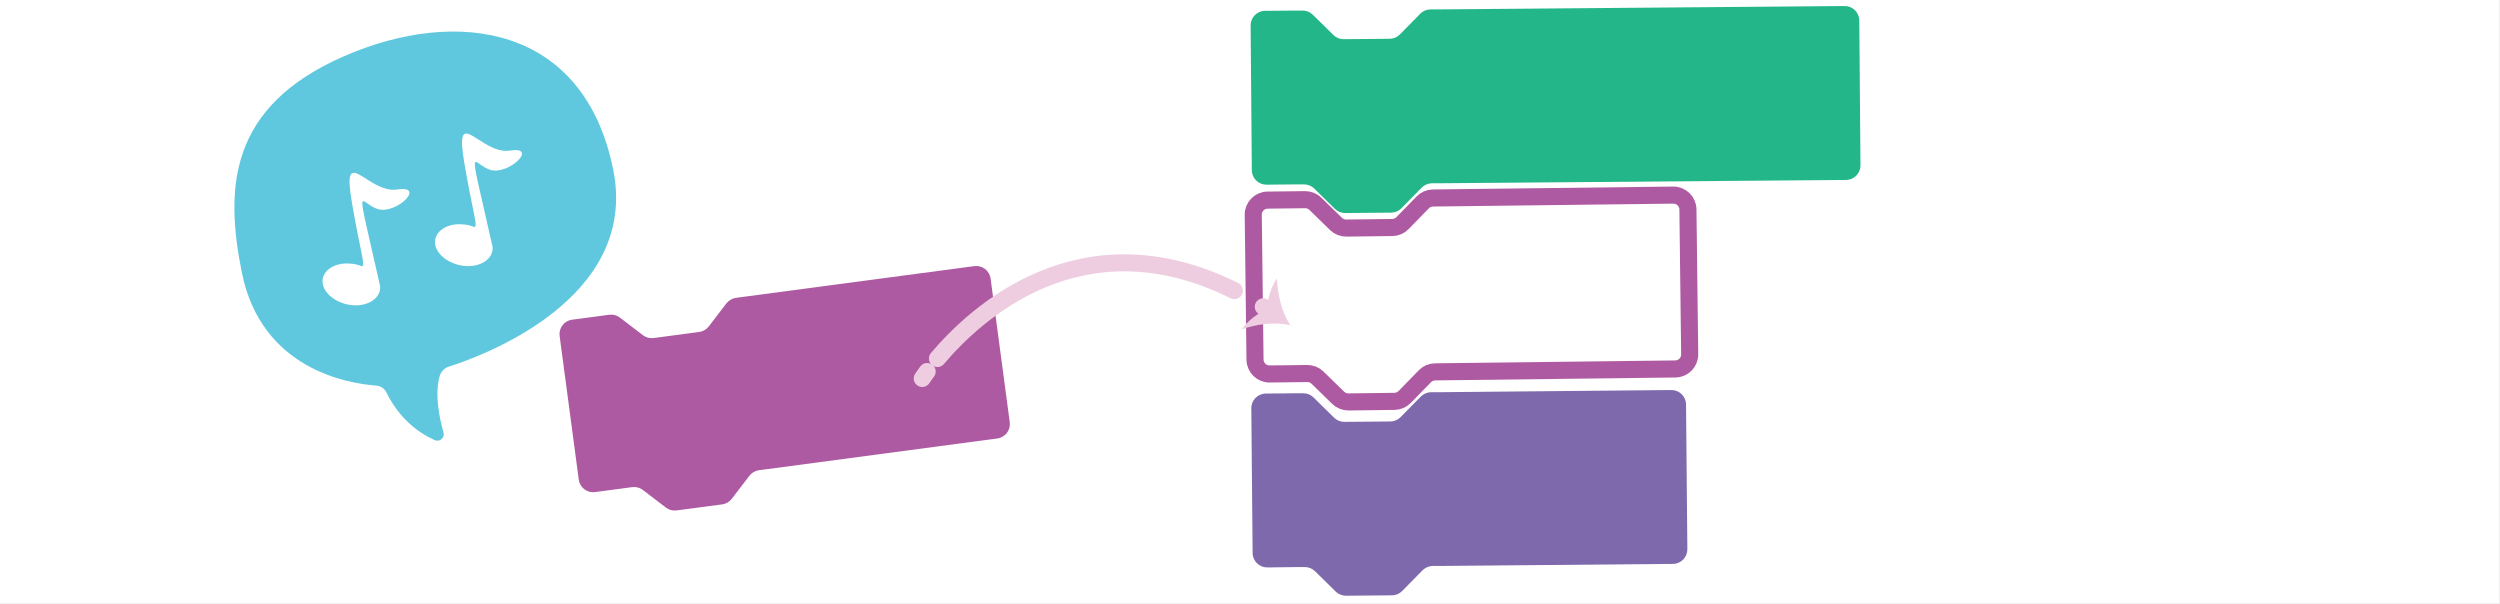
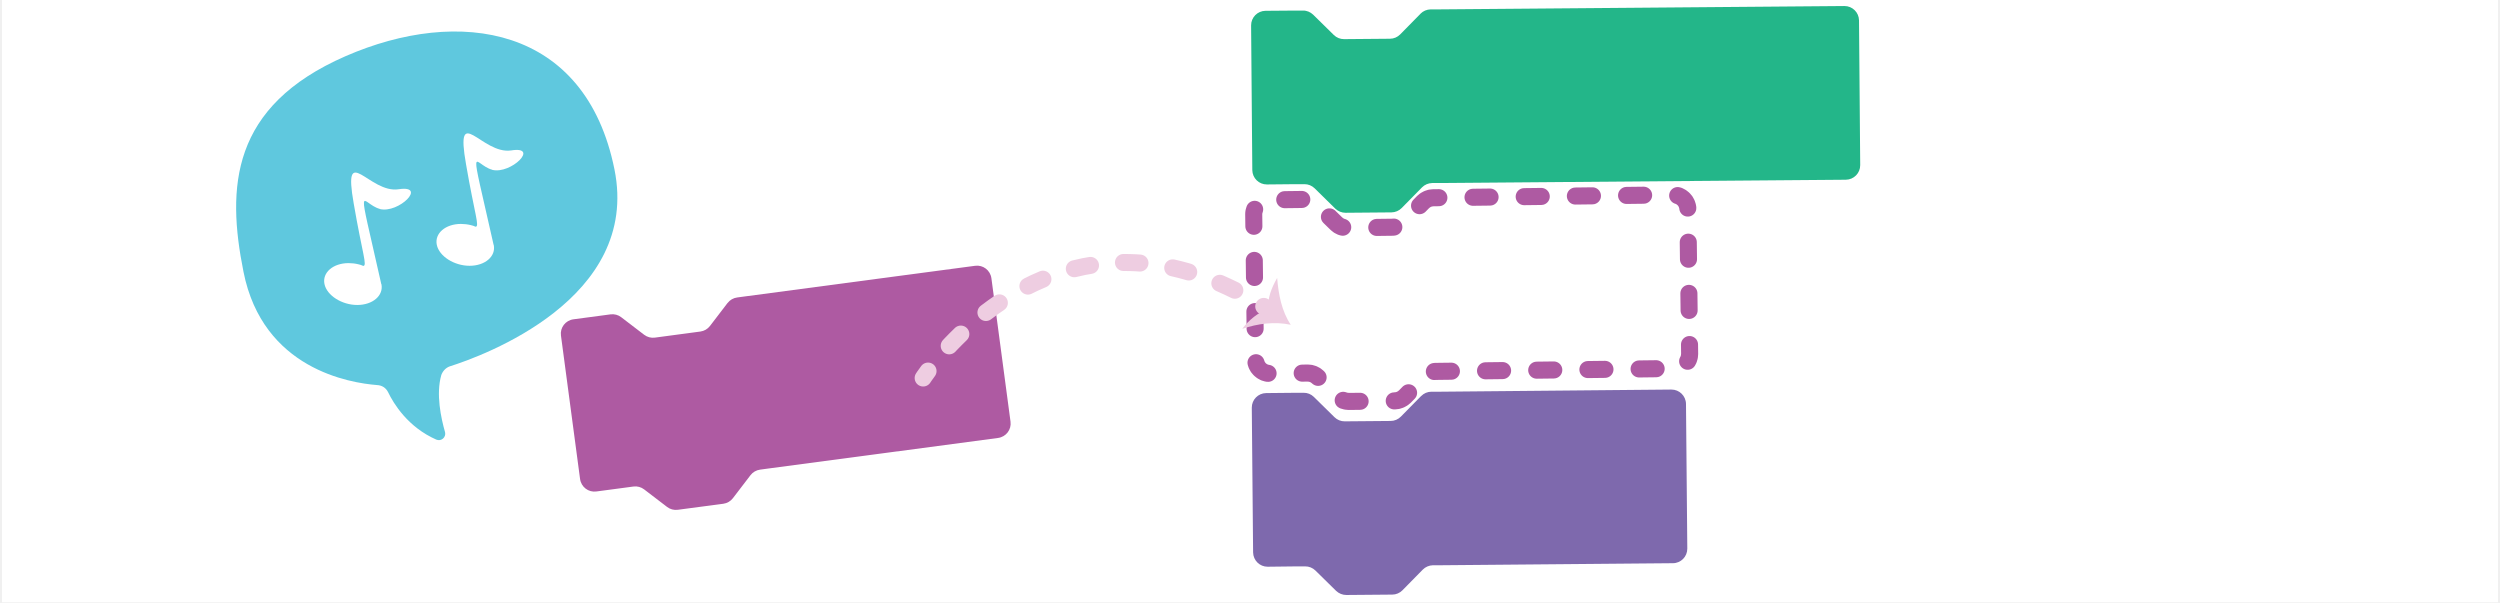
- <svg xmlns="http://www.w3.org/2000/svg" width="439" height="106" viewBox="0 0 439 106" fill="none">
-   <path d="M438.83 0H0V105.89H438.83V0Z" fill="white" />
-   <path fill-rule="evenodd" clip-rule="evenodd" d="M249.39 2.41C249.86 1.93 250.51 1.66 251.18 1.65H252.67L323.92 1.06C325.33 1.05 326.47 2.18 326.49 3.58L326.7 29.03C326.71 30.44 325.58 31.58 324.18 31.6L252.93 32.18H251.44C250.77 32.2 250.12 32.47 249.65 32.95L246.08 36.58C245.61 37.06 244.96 37.33 244.29 37.34L236.22 37.41C235.55 37.41 234.9 37.15 234.41 36.68L230.78 33.11C230.3 32.64 229.65 32.37 228.97 32.38H227.48L222.39 32.43C220.98 32.44 219.84 31.31 219.82 29.91L219.61 4.47C219.6 3.06 220.73 1.92 222.13 1.9L227.22 1.86H228.71C229.38 1.84 230.03 2.11 230.52 2.58L234.15 6.15C234.63 6.62 235.28 6.89 235.96 6.88L244.03 6.81C244.7 6.81 245.35 6.53 245.82 6.05L249.39 2.42V2.41Z" fill="#23B689" />
-   <path fill-rule="evenodd" clip-rule="evenodd" d="M249.51 69.63C249.98 69.15 250.63 68.87 251.3 68.87H252.79L293.5 68.49C294.9 68.48 296.05 69.61 296.07 71.01L296.3 96.45C296.31 97.86 295.18 99.01 293.78 99.02L253.07 99.38H251.58C250.91 99.4 250.26 99.67 249.79 100.15L246.22 103.78C245.75 104.26 245.1 104.54 244.43 104.54L236.36 104.61C235.69 104.61 235.04 104.35 234.55 103.88L230.92 100.31C230.44 99.84 229.79 99.57 229.11 99.58H227.62L222.53 99.64C221.12 99.65 219.98 98.52 219.96 97.12L219.73 71.68C219.72 70.27 220.85 69.13 222.25 69.11L227.34 69.06H228.83C229.5 69.04 230.15 69.3 230.64 69.78L234.27 73.35C234.75 73.82 235.4 74.09 236.08 74.08L244.15 74.01C244.82 74.01 245.47 73.73 245.94 73.25L249.51 69.62V69.63Z" fill="#7E69AD" />
-   <path fill-rule="evenodd" clip-rule="evenodd" d="M127.56 53.28C127.97 52.74 128.58 52.39 129.25 52.3L130.73 52.1L171.09 46.73C172.48 46.54 173.76 47.52 173.95 48.92L177.31 74.14C177.5 75.53 176.52 76.81 175.12 77L134.76 82.37L133.28 82.57C132.61 82.66 132 83.01 131.59 83.55L128.5 87.59C128.09 88.13 127.48 88.48 126.81 88.57L118.81 89.63C118.14 89.72 117.46 89.54 116.93 89.13L112.89 86.04C112.35 85.63 111.68 85.45 111.01 85.54L109.53 85.74L104.49 86.41C103.1 86.6 101.82 85.62 101.63 84.22L98.27 59C98.08 57.61 99.06 56.33 100.46 56.14L105.5 55.47L106.98 55.27C107.65 55.18 108.33 55.36 108.86 55.77L112.9 58.86C113.44 59.27 114.11 59.45 114.78 59.36L122.78 58.29C123.45 58.2 124.06 57.85 124.47 57.31L127.56 53.27V53.28Z" fill="#AE5AA2" />
-   <path fill-rule="evenodd" clip-rule="evenodd" d="M249.83 35.54C250.3 35.06 250.95 34.78 251.62 34.77L253.11 34.75L293.82 34.26C295.22 34.24 296.38 35.37 296.4 36.77L296.71 62.21C296.73 63.62 295.6 64.77 294.2 64.79L253.49 65.28L252 65.3C251.33 65.3 250.68 65.58 250.21 66.07L246.66 69.71C246.19 70.19 245.54 70.47 244.87 70.48L236.8 70.58C236.13 70.58 235.47 70.33 234.99 69.86L231.35 66.31C230.87 65.84 230.22 65.58 229.54 65.59L228.05 65.61L222.96 65.67C221.55 65.69 220.4 64.56 220.38 63.16L220.07 37.72C220.05 36.31 221.18 35.16 222.58 35.14L227.67 35.08L229.16 35.06C229.83 35.06 230.49 35.31 230.97 35.78L234.61 39.33C235.09 39.8 235.74 40.06 236.42 40.05L244.49 39.95C245.16 39.95 245.81 39.67 246.28 39.18L249.83 35.54Z" stroke="#AE5AA2" stroke-width="3" stroke-miterlimit="10" stroke-linecap="round" />
-   <path d="M223.09 54.67C222.67 54.4 222.25 54.13 221.83 53.87" stroke="#EECDE1" stroke-width="2.99" stroke-miterlimit="10" stroke-linecap="round" />
-   <path d="M216.75 51.03C189.9 37.69 171.24 55.1 164.61 62.96" stroke="#EECDE1" stroke-width="2.99" stroke-miterlimit="10" stroke-linecap="round" />
-   <path d="M162.81 65.24C162.24 66.01 161.95 66.46 161.95 66.46" stroke="#EECDE1" stroke-width="2.99" stroke-miterlimit="10" stroke-linecap="round" />
-   <path d="M222.68 54.42C220.94 54.74 219.06 56.44 218.05 57.82C220.76 56.89 223.73 56.5 226.58 57.1C224.97 54.69 224.42 51.73 224.19 48.87C223.27 50.46 222.38 52.55 222.68 54.42Z" fill="#EECDE1" />
-   <path d="M67.87 68.94C68.85 70.98 71.36 75.09 76.35 77.29C77.24 77.67 78.11 76.86 77.89 75.98C77.18 73.48 76.27 69.32 77.23 65.94C77.49 65.23 78.02 64.67 78.7 64.42C84.44 62.61 112.27 52.57 107.68 29.8C102.58 4.46 80.31 1.18 60.39 9.88C40.21 18.69 39.48 32.95 42.45 47.77C45.85 64.94 61.25 67.33 65.92 67.7C66.81 67.74 67.49 68.19 67.87 68.94Z" fill="#5FC8DE" />
-   <path d="M66.42 36.73C63.08 35.83 62.25 30.33 66.63 49.73C66.63 49.8 66.63 49.87 66.7 49.94C67.12 51.96 65.17 53.62 62.46 53.62C59.75 53.62 57.11 51.95 56.69 49.94C56.27 47.92 58.22 46.26 60.93 46.26C61.49 46.26 62.11 46.33 62.67 46.47C62.95 46.54 63.23 46.61 63.5 46.75C64.26 46.75 63.36 44.66 61.83 35.77C59.88 24.72 64.61 34.1 69.75 33.27C74.82 32.51 69.75 37.58 66.41 36.75L66.42 36.73Z" fill="white" />
-   <path d="M86.17 29.84C82.83 28.94 82 23.44 86.38 42.84C86.38 42.91 86.38 42.98 86.45 43.05C86.87 45.07 84.92 46.73 82.21 46.73C79.5 46.73 76.86 45.06 76.44 43.05C76.02 41.03 77.97 39.37 80.68 39.37C81.24 39.37 81.86 39.44 82.42 39.58C82.7 39.65 82.98 39.72 83.25 39.86C84.01 39.86 83.11 37.77 81.58 28.88C79.63 17.83 84.36 27.21 89.51 26.45C94.58 25.62 89.51 30.69 86.17 29.86V29.84Z" fill="white" />
+ <svg xmlns="http://www.w3.org/2000/svg" width="440" height="106" id="Layer_2" viewBox="0 0 438.83 105.89">
+   <g id="Layer_1-2">
+     <g>
+       <rect width="438.83" height="105.89" fill="#fff" />
+       <g>
+         <path d="M249.39,2.41c.47-.48,1.12-.75,1.79-.76h1.49s71.25-.59,71.25-.59c1.41-.01,2.55,1.12,2.57,2.52l.21,25.45c.01,1.41-1.12,2.55-2.52,2.57l-71.25,.58h-1.49c-.67,.02-1.32,.29-1.79,.77l-3.57,3.63c-.47,.48-1.12,.75-1.79,.76l-8.07,.07c-.67,0-1.32-.26-1.81-.73l-3.63-3.57c-.48-.47-1.13-.74-1.81-.73h-1.49s-5.09,.05-5.09,.05c-1.41,.01-2.55-1.12-2.57-2.52l-.21-25.44c-.01-1.41,1.12-2.55,2.52-2.57l5.09-.04h1.49c.67-.02,1.32,.25,1.81,.72l3.63,3.57c.48,.47,1.13,.74,1.81,.73l8.07-.07c.67,0,1.32-.28,1.79-.76l3.57-3.63Z" fill="#23b689" fill-rule="evenodd" />
+         <path d="M249.51,69.63c.47-.48,1.12-.76,1.79-.76h1.49s40.71-.38,40.71-.38c1.4-.01,2.55,1.12,2.57,2.52l.23,25.44c.01,1.41-1.12,2.56-2.52,2.57l-40.71,.36h-1.49c-.67,.02-1.32,.29-1.79,.77l-3.57,3.63c-.47,.48-1.12,.76-1.79,.76l-8.07,.07c-.67,0-1.32-.26-1.81-.73l-3.63-3.57c-.48-.47-1.13-.74-1.81-.73h-1.49s-5.09,.06-5.09,.06c-1.41,.01-2.55-1.12-2.57-2.52l-.23-25.44c-.01-1.41,1.12-2.55,2.52-2.57l5.09-.05h1.49c.67-.02,1.32,.24,1.81,.72l3.63,3.57c.48,.47,1.13,.74,1.81,.73l8.07-.07c.67,0,1.32-.28,1.79-.76l3.57-3.63Z" fill="#7e69ad" fill-rule="evenodd" />
+         <path d="M127.56,53.28c.41-.54,1.02-.89,1.69-.98l1.48-.2,40.36-5.37c1.39-.19,2.67,.79,2.86,2.19l3.36,25.22c.19,1.39-.79,2.67-2.19,2.86l-40.36,5.37-1.48,.2c-.67,.09-1.28,.44-1.69,.98l-3.09,4.04c-.41,.54-1.02,.89-1.69,.98l-8,1.06c-.67,.09-1.35-.09-1.88-.5l-4.04-3.09c-.54-.41-1.21-.59-1.88-.5l-1.48,.2-5.04,.67c-1.39,.19-2.67-.79-2.86-2.19l-3.36-25.22c-.19-1.39,.79-2.67,2.19-2.86l5.04-.67,1.48-.2c.67-.09,1.35,.09,1.88,.5l4.04,3.09c.54,.41,1.21,.59,1.88,.5l8-1.07c.67-.09,1.28-.44,1.69-.98l3.09-4.04Z" fill="#ae5aa2" fill-rule="evenodd" />
+         <path d="M249.83,35.54c.47-.48,1.12-.76,1.79-.77l1.49-.02,40.71-.49c1.4-.02,2.56,1.11,2.58,2.51l.31,25.44c.02,1.41-1.11,2.56-2.51,2.58l-40.71,.49-1.49,.02c-.67,0-1.32,.28-1.79,.77l-3.55,3.64c-.47,.48-1.12,.76-1.79,.77l-8.07,.1c-.67,0-1.33-.25-1.81-.72l-3.64-3.55c-.48-.47-1.13-.73-1.81-.72l-1.49,.02-5.09,.06c-1.41,.02-2.56-1.11-2.58-2.51l-.31-25.44c-.02-1.41,1.11-2.56,2.51-2.58l5.09-.06,1.49-.02c.67,0,1.33,.25,1.81,.72l3.64,3.55c.48,.47,1.13,.73,1.81,.72l8.07-.1c.67,0,1.32-.28,1.79-.77l3.55-3.64Z" fill="none" fill-rule="evenodd" stroke="#ae5aa2" stroke-dasharray="0 0 3 6" stroke-linecap="round" stroke-miterlimit="10" stroke-width="3" />
+         <g>
+           <path d="M223.09,54.67c-.42-.27-.84-.54-1.26-.8" fill="none" stroke="#eecde1" stroke-linecap="round" stroke-miterlimit="10" stroke-width="2.99" />
+           <path d="M216.75,51.03c-26.85-13.34-45.51,4.07-52.14,11.93" fill="none" stroke="#eecde1" stroke-dasharray="0 0 2.91 5.82" stroke-linecap="round" stroke-miterlimit="10" stroke-width="2.99" />
+           <path d="M162.81,65.24c-.57,.77-.86,1.22-.86,1.22" fill="none" stroke="#eecde1" stroke-linecap="round" stroke-miterlimit="10" stroke-width="2.99" />
+           <path d="M222.68,54.42c-1.74,.32-3.62,2.02-4.63,3.4,2.71-.93,5.68-1.32,8.53-.72-1.61-2.41-2.16-5.37-2.39-8.23-.92,1.59-1.81,3.68-1.51,5.55Z" fill="#eecde1" />
+         </g>
+       </g>
+       <g>
+         <path d="M67.87,68.94c.98,2.04,3.49,6.15,8.48,8.35,.89,.38,1.76-.43,1.54-1.31-.71-2.5-1.62-6.66-.66-10.04,.26-.71,.79-1.27,1.47-1.52,5.74-1.81,33.57-11.85,28.98-34.62C102.58,4.46,80.31,1.18,60.39,9.88c-20.18,8.81-20.91,23.07-17.94,37.89,3.4,17.17,18.8,19.56,23.47,19.93,.89,.04,1.57,.49,1.95,1.24Z" fill="#5fc8de" />
+         <path d="M66.42,36.73c-3.34-.9-4.17-6.4,.21,13,0,.07,0,.14,.07,.21,.42,2.02-1.53,3.68-4.24,3.68s-5.35-1.67-5.77-3.68c-.42-2.02,1.53-3.68,4.24-3.68,.56,0,1.18,.07,1.74,.21,.28,.07,.56,.14,.83,.28,.76,0-.14-2.09-1.67-10.98-1.95-11.05,2.78-1.67,7.92-2.5,5.07-.76,0,4.31-3.34,3.48Z" fill="#fff" />
+         <path d="M86.17,29.84c-3.34-.9-4.17-6.4,.21,13,0,.07,0,.14,.07,.21,.42,2.02-1.53,3.68-4.24,3.68s-5.35-1.67-5.77-3.68c-.42-2.02,1.53-3.68,4.24-3.68,.56,0,1.18,.07,1.74,.21,.28,.07,.56,.14,.83,.28,.76,0-.14-2.09-1.67-10.98-1.95-11.05,2.78-1.67,7.93-2.43,5.07-.83,0,4.24-3.34,3.41Z" fill="#fff" />
+       </g>
+     </g>
+   </g>
</svg>
